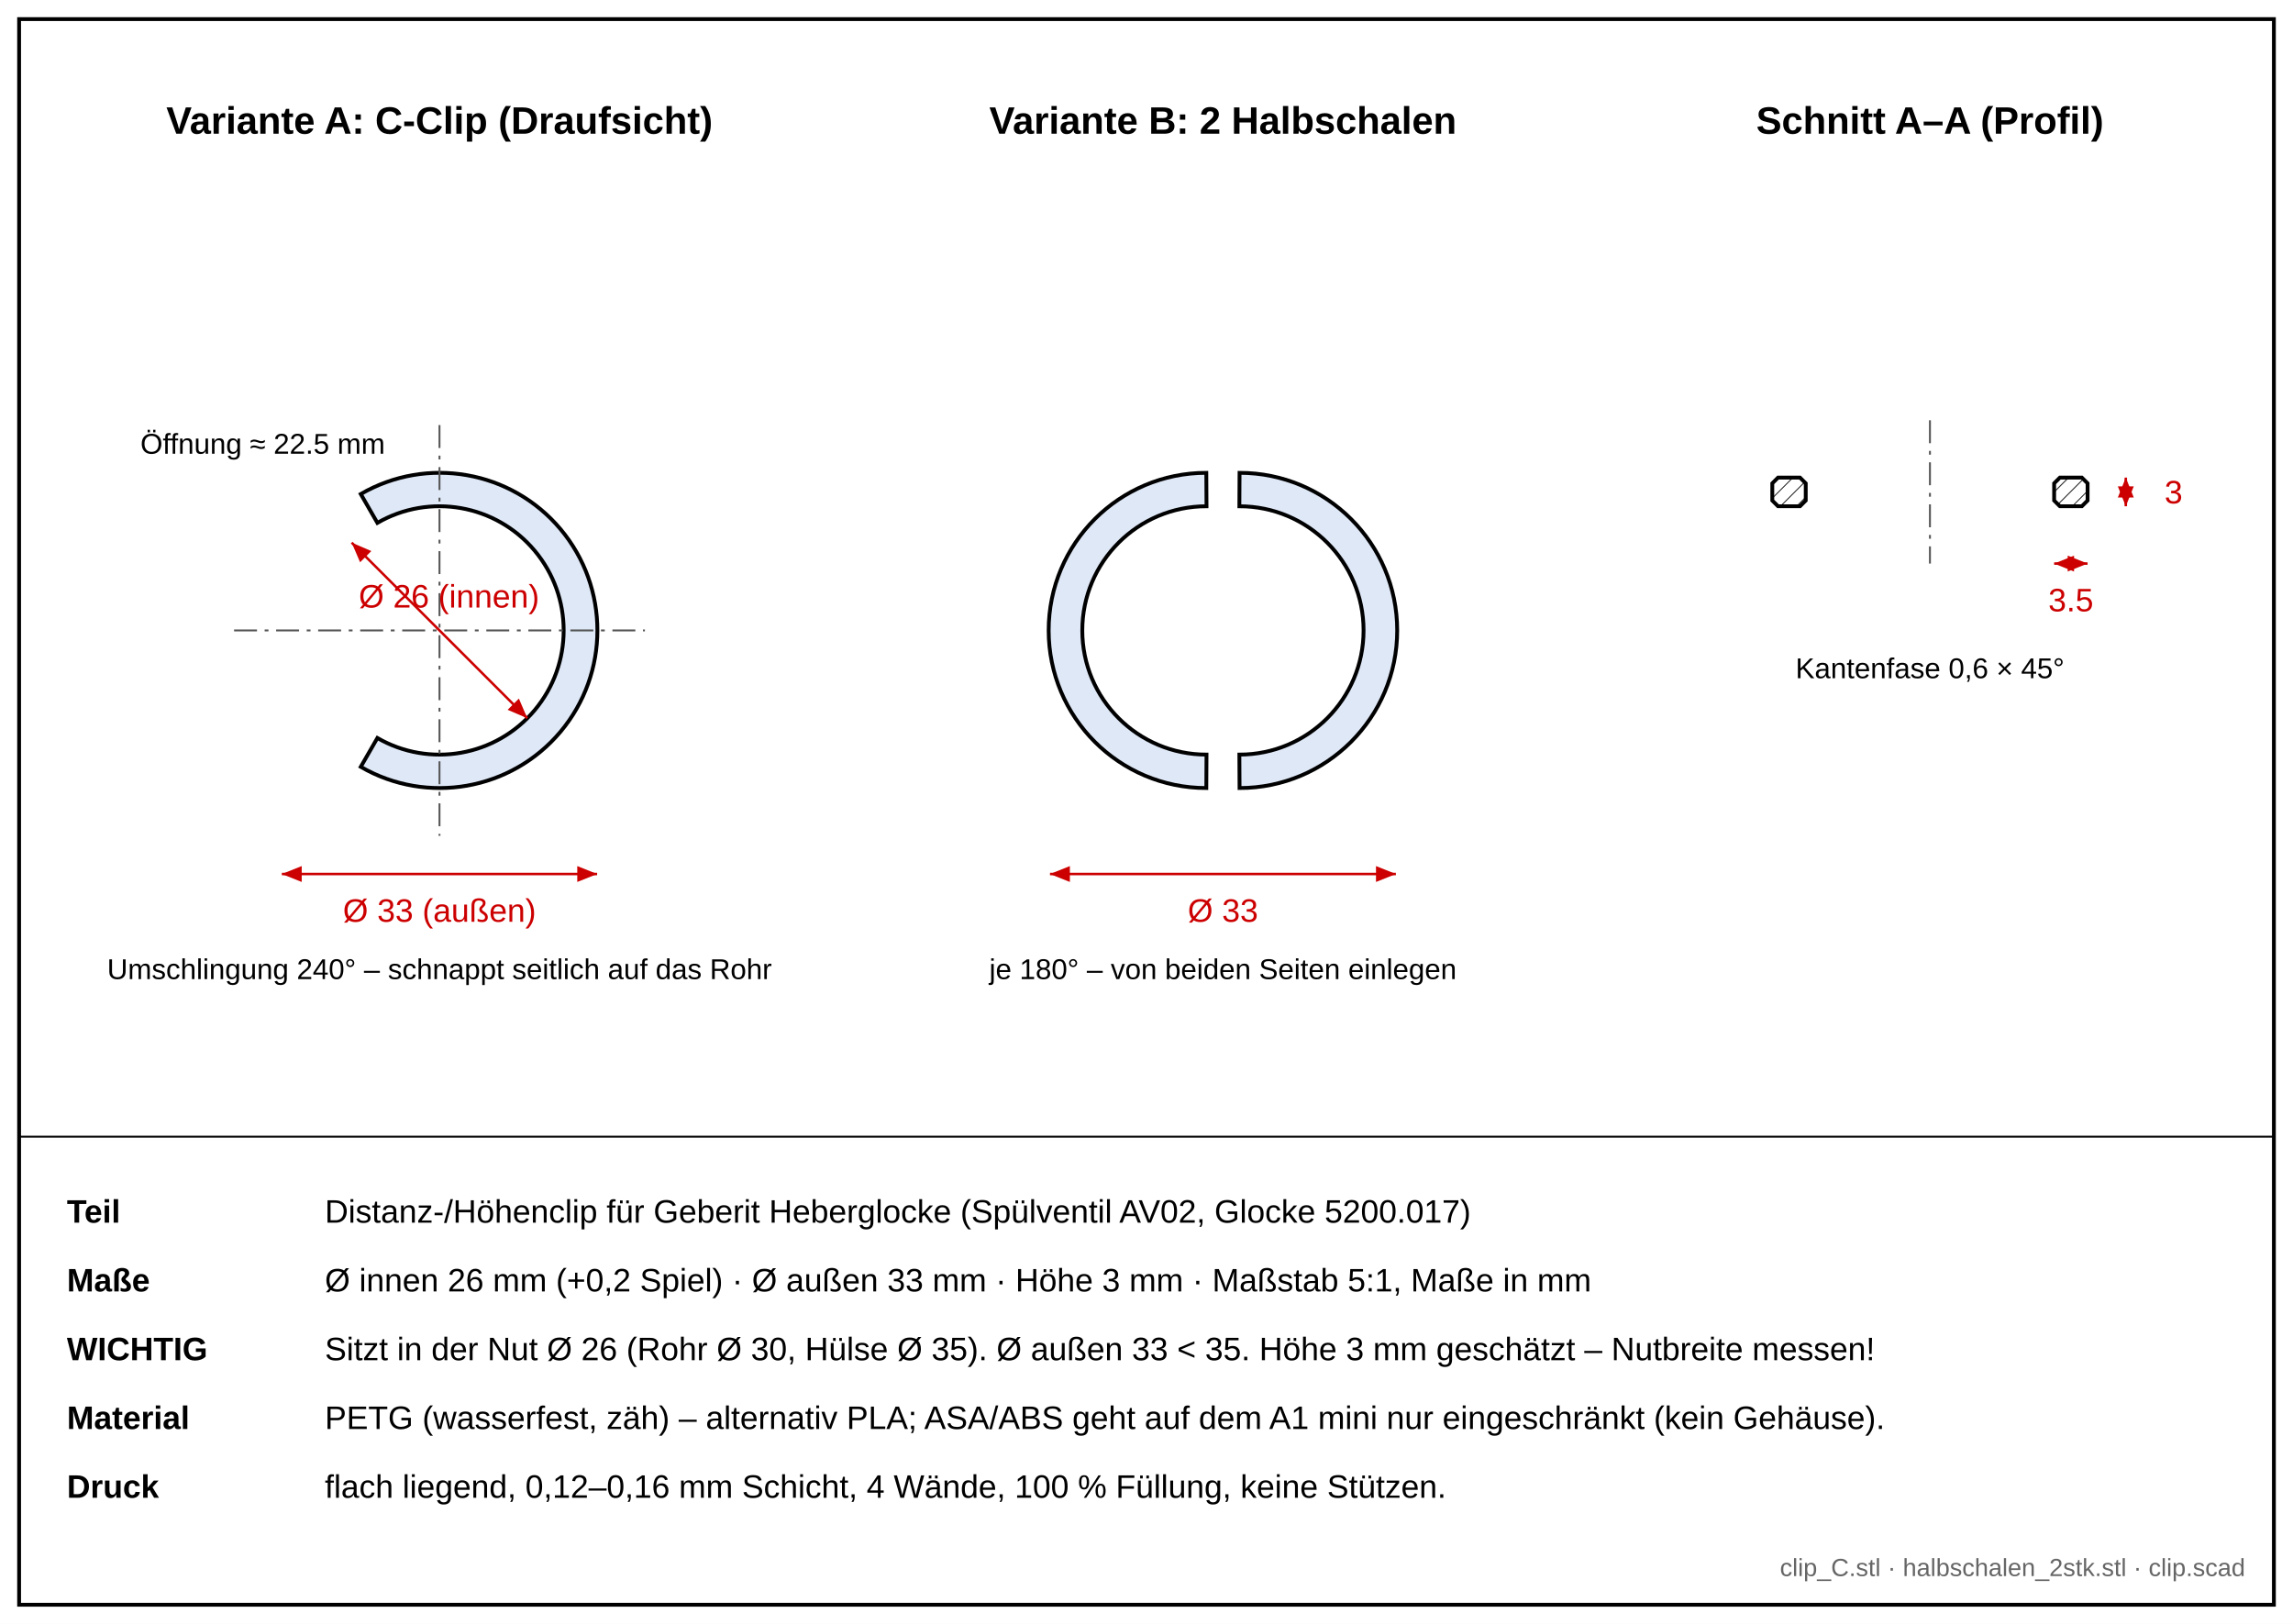
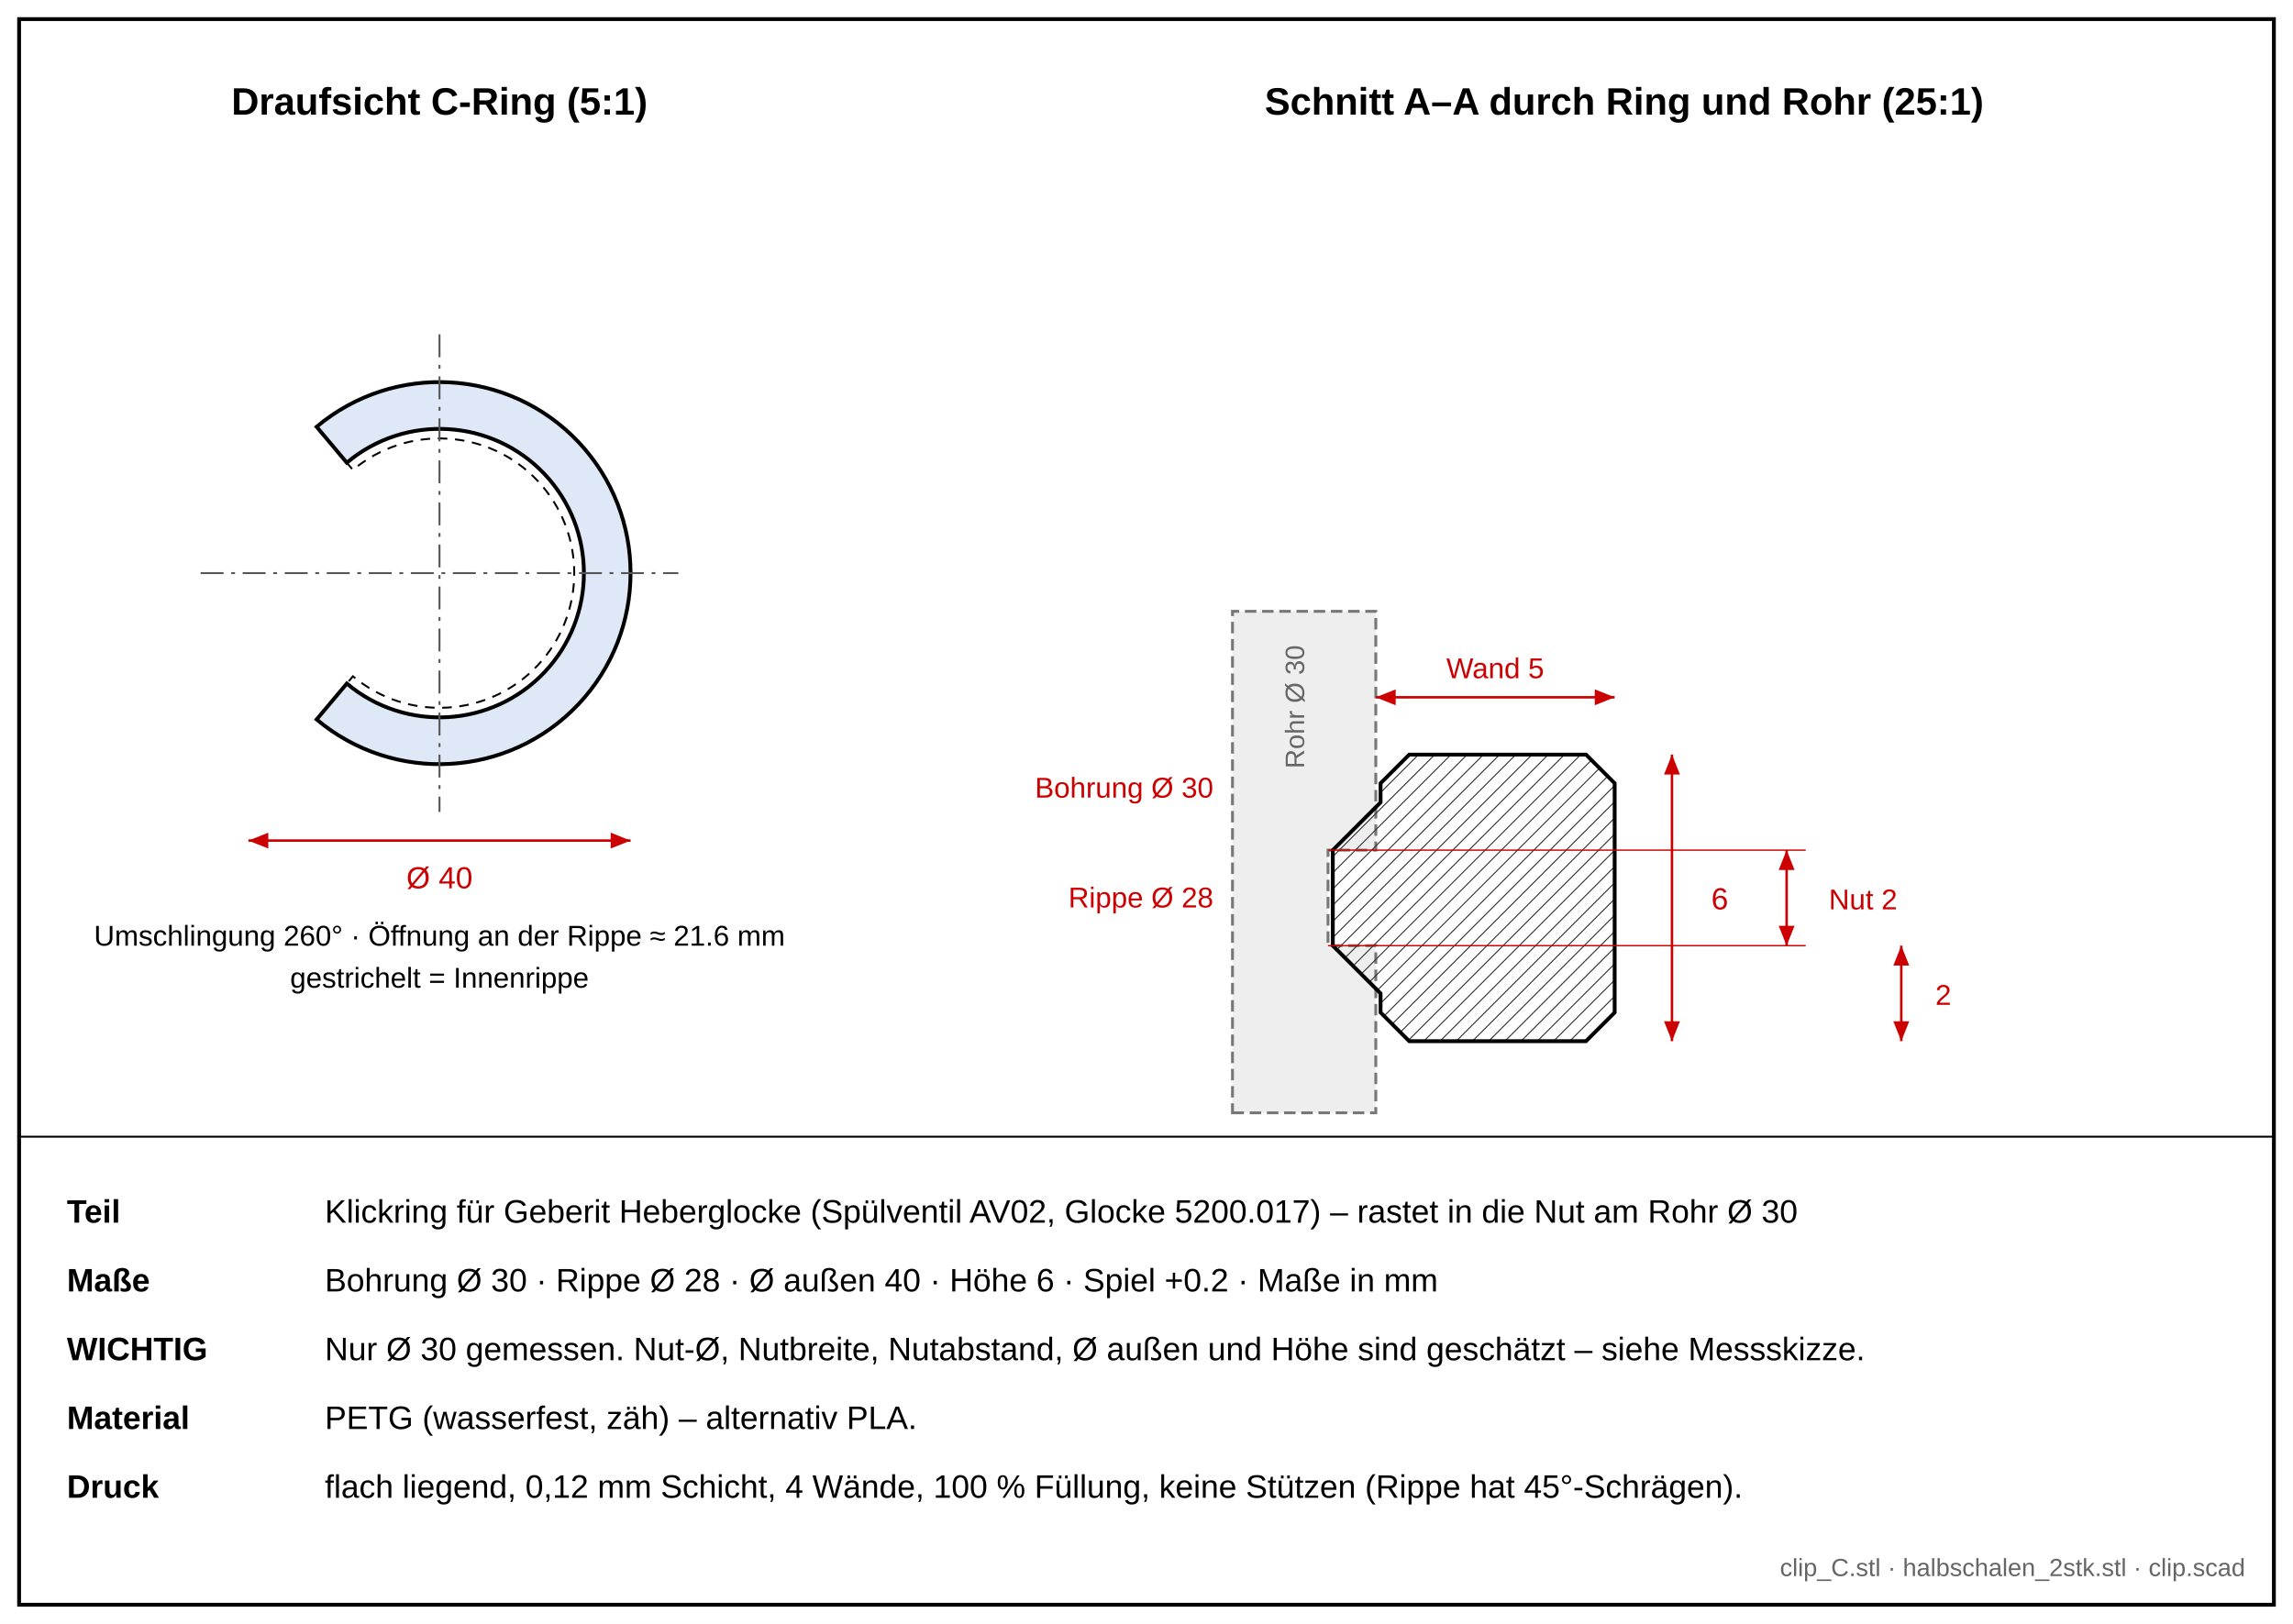
<svg xmlns="http://www.w3.org/2000/svg" width="1200" height="850" viewBox="0 0 1200 850" font-family="Arial, sans-serif">
  <defs>
    <marker id="a" viewBox="0 0 10 10" refX="10" refY="5" markerWidth="8" markerHeight="8" orient="auto-start-reverse">
      <path d="M0,1 L10,5 L0,9 z" fill="#c00" />
    </marker>
    <pattern id="h" width="6" height="6" patternUnits="userSpaceOnUse" patternTransform="rotate(45)">
      <line x1="0" y1="0" x2="0" y2="6" stroke="#333" stroke-width="1" />
    </pattern>
  </defs>
  <rect width="1200" height="850" fill="white" />
  <rect x="10" y="10" width="1180" height="830" fill="none" stroke="#000" stroke-width="2" />
-   <text x="230" y="70" font-size="20" font-weight="bold" text-anchor="middle">Variante A: C-Clip (Draufsicht)</text>
-   <path d="M188.8,401.4 A82.5,82.5 0 1 0 188.8,258.6 L197.5,273.7 A65.0,65.0 0 1 1 197.5,386.3 Z" fill="#dfe8f7" stroke="#000" stroke-width="2" />
-   <line x1="122.5" y1="330" x2="337.5" y2="330" stroke="#555" stroke-dasharray="12 4 2 4" />
-   <line x1="230" y1="222.5" x2="230" y2="437.5" stroke="#555" stroke-dasharray="12 4 2 4" />
-   <line x1="147.5" y1="457.5" x2="312.5" y2="457.5" stroke="#c00" stroke-width="1.3" marker-start="url(#a)" marker-end="url(#a)" />
-   <text x="230" y="482.5" fill="#c00" font-size="17" text-anchor="middle" transform="rotate(0 230 482.5)">Ø 33 (außen)</text>
-   <line x1="184.038" y1="284.038" x2="275.962" y2="375.962" stroke="#c00" stroke-width="1.3" marker-start="url(#a)" marker-end="url(#a)" />
-   <text x="235" y="318" fill="#c00" font-size="17" text-anchor="middle" transform="rotate(0 235 318)">Ø 26 (innen)</text>
-   <text x="137.5" y="237.5" font-size="15" text-anchor="middle">Öffnung ≈ 22.5 mm</text>
-   <text x="230" y="512.5" font-size="15" text-anchor="middle">Umschlingung 240° – schnappt seitlich auf das Rohr</text>
-   <text x="640" y="70" font-size="20" font-weight="bold" text-anchor="middle">Variante B: 2 Halbschalen</text>
-   <path d="M631.3,247.5 A82.5,82.5 0 0 0 631.3,412.5 L631.4,395.0 A65.0,65.0 0 0 1 631.4,265.0 Z" fill="#dfe8f7" stroke="#000" stroke-width="2" />
-   <path d="M648.7,412.5 A82.5,82.5 0 0 0 648.7,247.5 L648.6,265.0 A65.0,65.0 0 0 1 648.6,395.0 Z" fill="#dfe8f7" stroke="#000" stroke-width="2" />
-   <line x1="549.5" y1="457.5" x2="730.5" y2="457.5" stroke="#c00" stroke-width="1.3" marker-start="url(#a)" marker-end="url(#a)" />
-   <text x="640" y="482.5" fill="#c00" font-size="17" text-anchor="middle" transform="rotate(0 640 482.5)">Ø 33</text>
-   <text x="640" y="512.5" font-size="15" text-anchor="middle">je 180° – von beiden Seiten einlegen</text>
-   <text x="1010" y="70" font-size="20" font-weight="bold" text-anchor="middle">Schnitt A–A (Profil)</text>
-   <polygon points="930.5,250.0 942.0,250.0 945.0,253.0 945.0,262.0 942.0,265.0 930.5,265.0 927.5,262.0 927.5,253.0" fill="url(#h)" stroke="#000" stroke-width="2" />
-   <polygon points="1078.0,250.0 1089.5,250.0 1092.5,253.0 1092.5,262.0 1089.5,265.0 1078.0,265.0 1075.0,262.0 1075.0,253.0" fill="url(#h)" stroke="#000" stroke-width="2" />
-   <line x1="1010" y1="220" x2="1010" y2="295.0" stroke="#555" stroke-dasharray="12 4 2 4" />
-   <line x1="1112.5" y1="250" x2="1112.5" y2="265.0" stroke="#c00" stroke-width="1.3" marker-start="url(#a)" marker-end="url(#a)" />
-   <text x="1137.5" y="263.5" fill="#c00" font-size="17" text-anchor="middle" transform="rotate(0 1137.5 263.5)">3</text>
-   <line x1="1075.0" y1="295.0" x2="1092.5" y2="295.0" stroke="#c00" stroke-width="1.3" marker-start="url(#a)" marker-end="url(#a)" />
-   <text x="1083.75" y="320.0" fill="#c00" font-size="17" text-anchor="middle" transform="rotate(0 1083.75 320.0)">3.5</text>
-   <text x="1010" y="355.0" font-size="15" text-anchor="middle">Kantenfase 0,6 × 45°</text>
+   <text x="230" y="60" font-size="20" font-weight="bold" text-anchor="middle">Draufsicht C-Ring (5:1)</text>
+   <path d="M165.7,376.6 A100.0,100.0 0 1 0 165.7,223.4 L181.5,242.2 A75.5,75.5 0 1 1 181.5,357.8 Z" fill="#dfe8f7" stroke="#000" stroke-width="2" />
+   <path d="M181.5,357.8 A75.5,75.5 0 1 0 181.5,242.2 L184.7,246.0 A70.5,70.5 0 1 1 184.7,354.0 Z" fill="none" stroke="#000" stroke-width="1" stroke-dasharray="5 4" />
+   <line x1="105.0" y1="300" x2="355.0" y2="300" stroke="#555" stroke-dasharray="12 4 2 4" />
+   <line x1="230" y1="175.0" x2="230" y2="425.0" stroke="#555" stroke-dasharray="12 4 2 4" />
+   <line x1="130.0" y1="440.0" x2="330.0" y2="440.0" stroke="#c00" stroke-width="1.3" marker-start="url(#a)" marker-end="url(#a)" />
+   <text x="230.0" y="465.0" fill="#c00" font-size="16" text-anchor="middle">Ø 40</text>
+   <text x="230" y="495.0" font-size="15" text-anchor="middle">Umschlingung 260° · Öffnung an der Rippe ≈ 21.6 mm</text>
+   <text x="230" y="517.0" font-size="15" text-anchor="middle">gestrichelt = Innenrippe</text>
+   <text x="850" y="60" font-size="20" font-weight="bold" text-anchor="middle">Schnitt A–A durch Ring und Rohr (25:1)</text>
+   <polygon points="645.0,582.5 720.0,582.5 720.0,495.0 695.0,495.0 695.0,445.0 720.0,445.0 720.0,320.0 645.0,320.0" fill="#eee" stroke="#777" stroke-width="1.5" stroke-dasharray="6 3" />
+   <text x="682.5" y="370.0" font-size="14" fill="#666" text-anchor="middle" transform="rotate(-90 682.5 370.0)">Rohr Ø 30</text>
+   <polygon points="737.5,545.0 830.0,545.0 845.0,530.0 845.0,410.0 830.0,395.0 737.5,395.0 722.5,410.0 722.5,420.0 697.5,445.0 697.5,495.0 722.5,520.0 722.5,530.0" fill="url(#h)" stroke="#000" stroke-width="2" />
+   <line x1="875.0" y1="545.0" x2="875.0" y2="395.0" stroke="#c00" stroke-width="1.3" marker-start="url(#a)" marker-end="url(#a)" />
+   <text x="900.0" y="476.0" fill="#c00" font-size="16" text-anchor="middle">6</text>
+   <line x1="935.0" y1="495.0" x2="935.0" y2="445.0" stroke="#c00" stroke-width="1.3" marker-start="url(#a)" marker-end="url(#a)" />
+   <text x="975.0" y="476.0" fill="#c00" font-size="15" text-anchor="middle">Nut 2</text>
+   <line x1="695.0" y1="445.0" x2="945.0" y2="445.0" stroke="#c00" stroke-width="0.7" />
+   <line x1="695.0" y1="495.0" x2="945.0" y2="495.0" stroke="#c00" stroke-width="0.7" />
+   <line x1="995.0" y1="545.0" x2="995.0" y2="495.0" stroke="#c00" stroke-width="1.3" marker-start="url(#a)" marker-end="url(#a)" />
+   <text x="1017.0" y="526.0" fill="#c00" font-size="15" text-anchor="middle">2</text>
+   <line x1="720.0" y1="365.0" x2="845.0" y2="365.0" stroke="#c00" stroke-width="1.3" marker-start="url(#a)" marker-end="url(#a)" />
+   <text x="782.5" y="355.0" fill="#c00" font-size="15" text-anchor="middle">Wand 5</text>
+   <text x="635.0" y="475.0" font-size="15" fill="#c00" text-anchor="end">Rippe Ø 28</text>
+   <text x="635.0" y="417.5" font-size="15" fill="#c00" text-anchor="end">Bohrung Ø 30</text>
  <line x1="10" y1="595" x2="1190" y2="595" stroke="#000" />
  <text x="35" y="640" font-size="17" font-weight="bold">Teil</text>
-   <text x="170" y="640" font-size="17">Distanz-/Höhenclip für Geberit Heberglocke (Spülventil AV02, Glocke 5200.017)</text>
+   <text x="170" y="640" font-size="17">Klickring für Geberit Heberglocke (Spülventil AV02, Glocke 5200.017) – rastet in die Nut am Rohr Ø 30</text>
  <text x="35" y="676" font-size="17" font-weight="bold">Maße</text>
-   <text x="170" y="676" font-size="17">Ø innen 26 mm (+0,2 Spiel) · Ø außen 33 mm · Höhe 3 mm · Maßstab 5:1, Maße in mm</text>
+   <text x="170" y="676" font-size="17">Bohrung Ø 30 · Rippe Ø 28 · Ø außen 40 · Höhe 6 · Spiel +0.2 · Maße in mm</text>
  <text x="35" y="712" font-size="17" font-weight="bold">WICHTIG</text>
-   <text x="170" y="712" font-size="17">Sitzt in der Nut Ø 26 (Rohr Ø 30, Hülse Ø 35). Ø außen 33 &lt; 35. Höhe 3 mm geschätzt – Nutbreite messen!</text>
+   <text x="170" y="712" font-size="17">Nur Ø 30 gemessen. Nut-Ø, Nutbreite, Nutabstand, Ø außen und Höhe sind geschätzt – siehe Messskizze.</text>
  <text x="35" y="748" font-size="17" font-weight="bold">Material</text>
-   <text x="170" y="748" font-size="17">PETG (wasserfest, zäh) – alternativ PLA; ASA/ABS geht auf dem A1 mini nur eingeschränkt (kein Gehäuse).</text>
+   <text x="170" y="748" font-size="17">PETG (wasserfest, zäh) – alternativ PLA.</text>
  <text x="35" y="784" font-size="17" font-weight="bold">Druck</text>
-   <text x="170" y="784" font-size="17">flach liegend, 0,12–0,16 mm Schicht, 4 Wände, 100 % Füllung, keine Stützen.</text>
+   <text x="170" y="784" font-size="17">flach liegend, 0,12 mm Schicht, 4 Wände, 100 % Füllung, keine Stützen (Rippe hat 45°-Schrägen).</text>
  <text x="1175" y="825" font-size="13" text-anchor="end" fill="#666">clip_C.stl · halbschalen_2stk.stl · clip.scad</text>
</svg>
